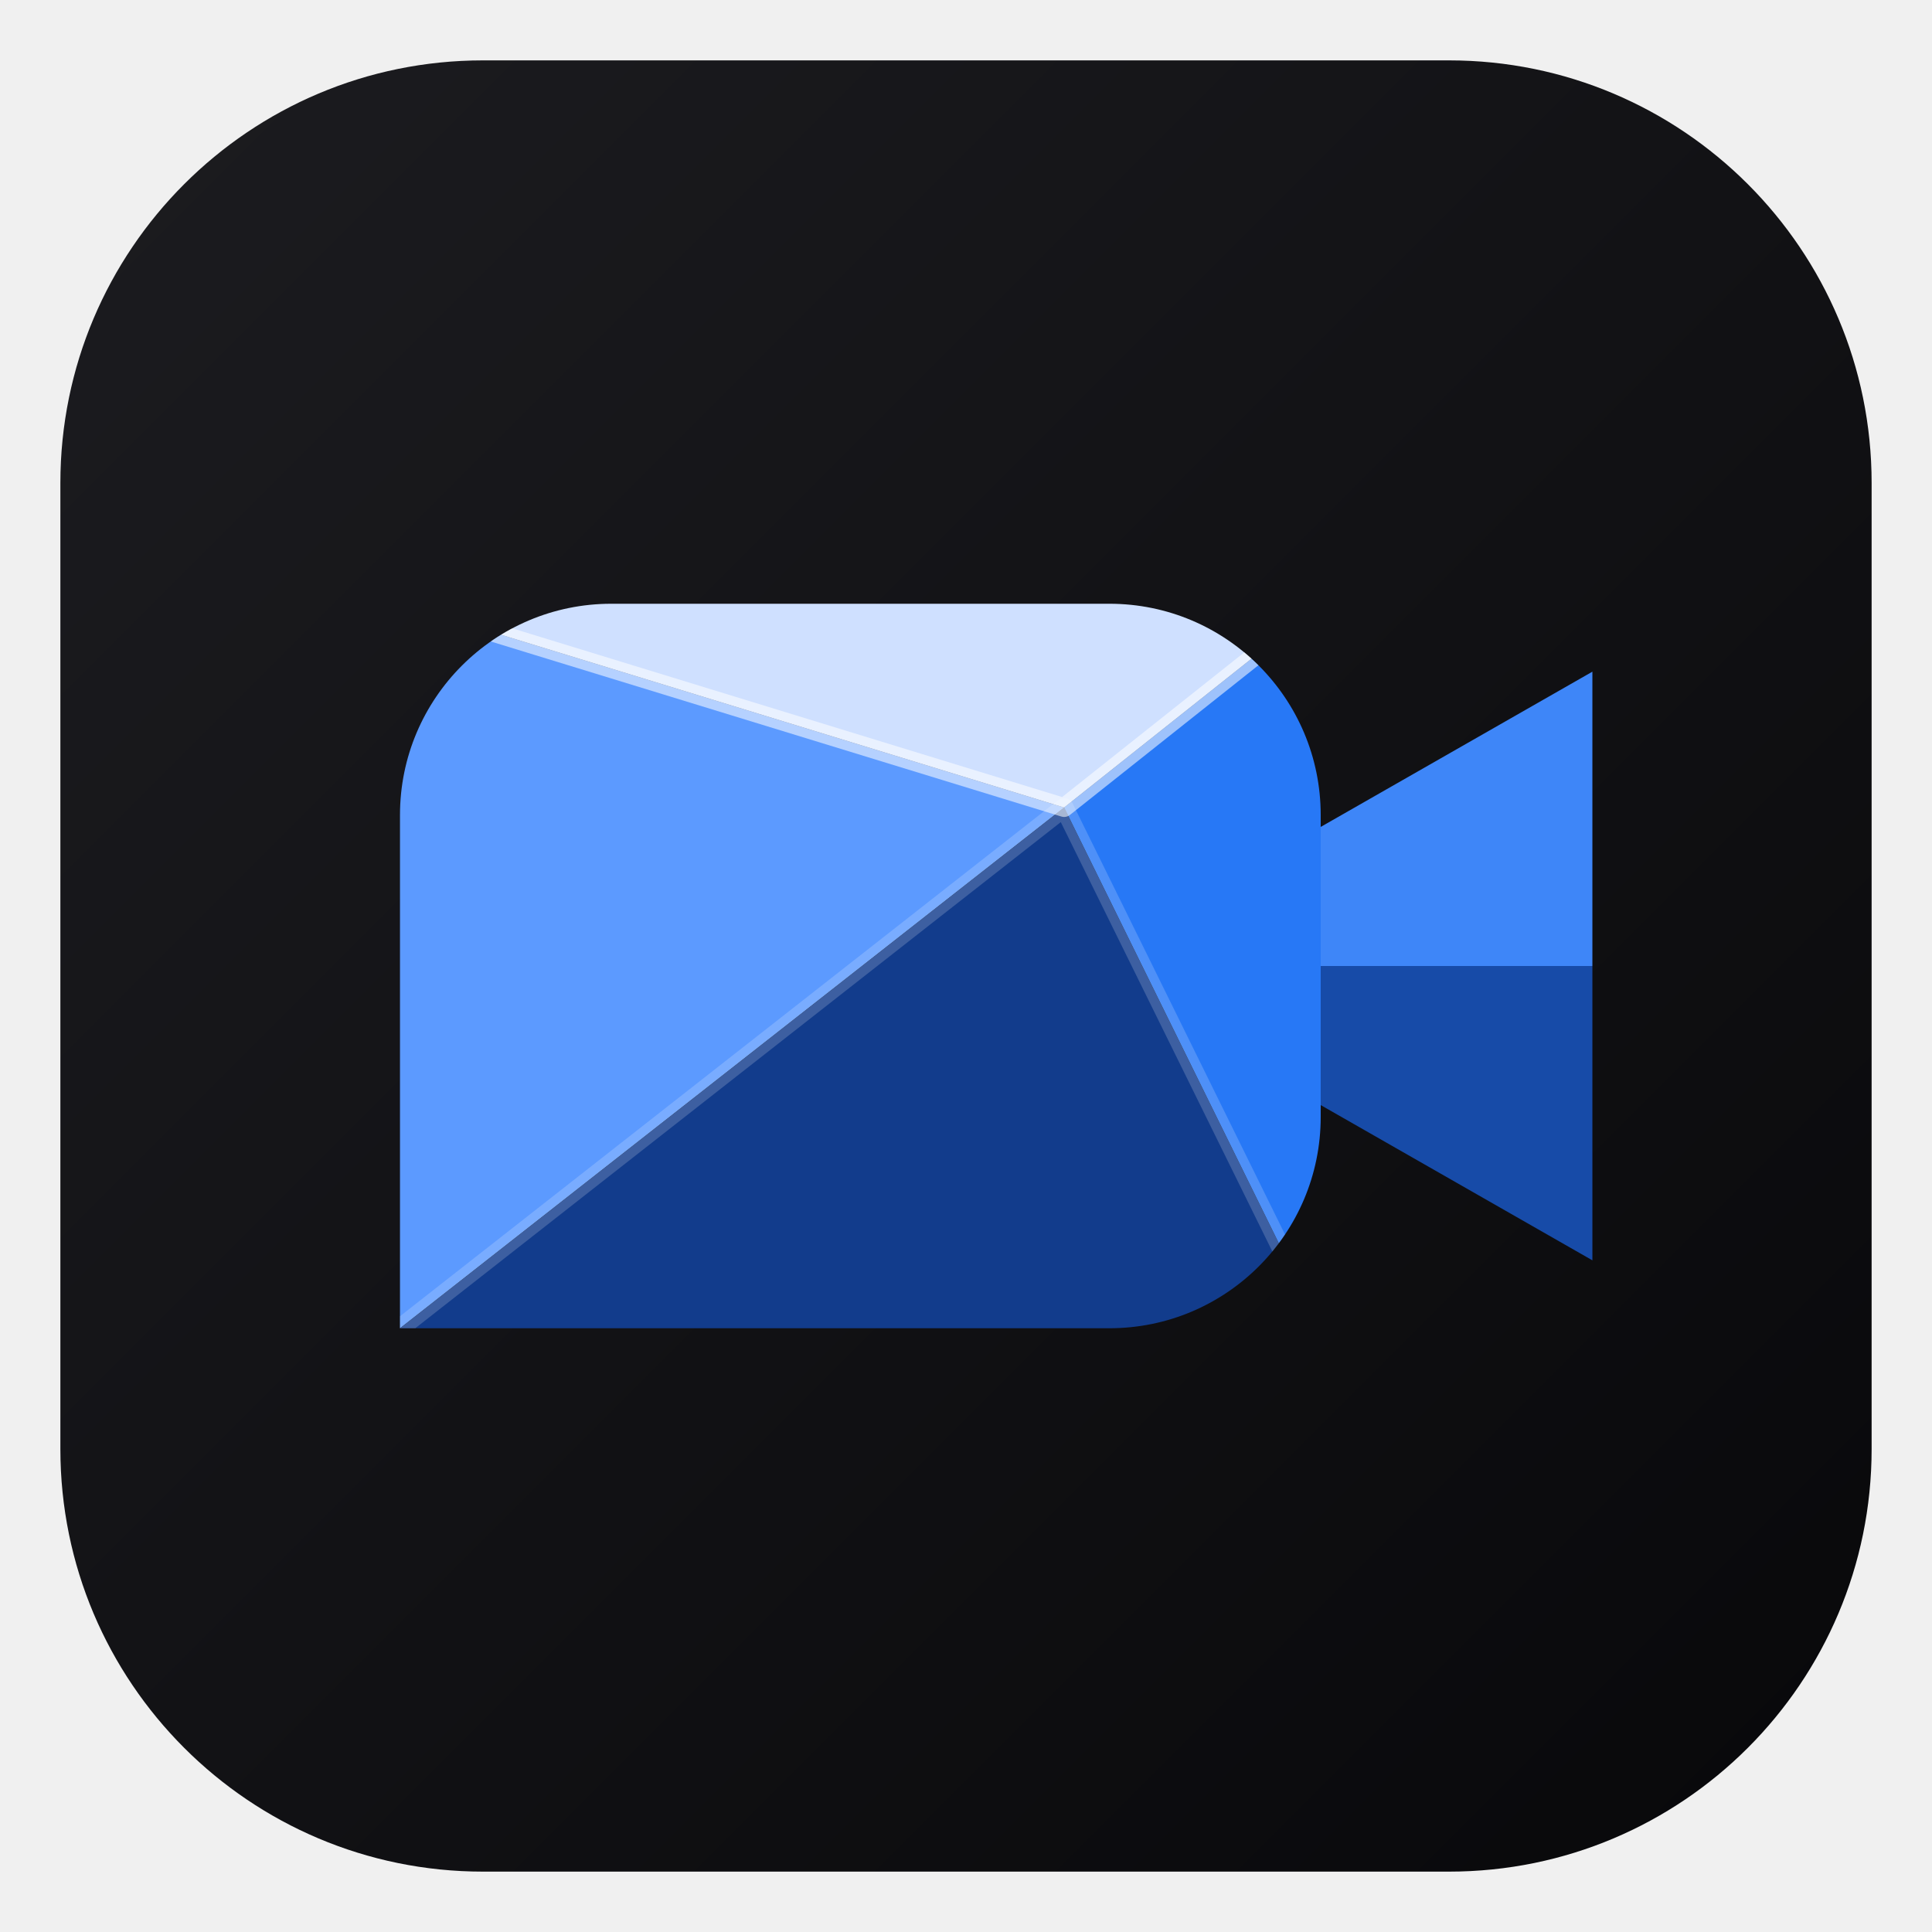
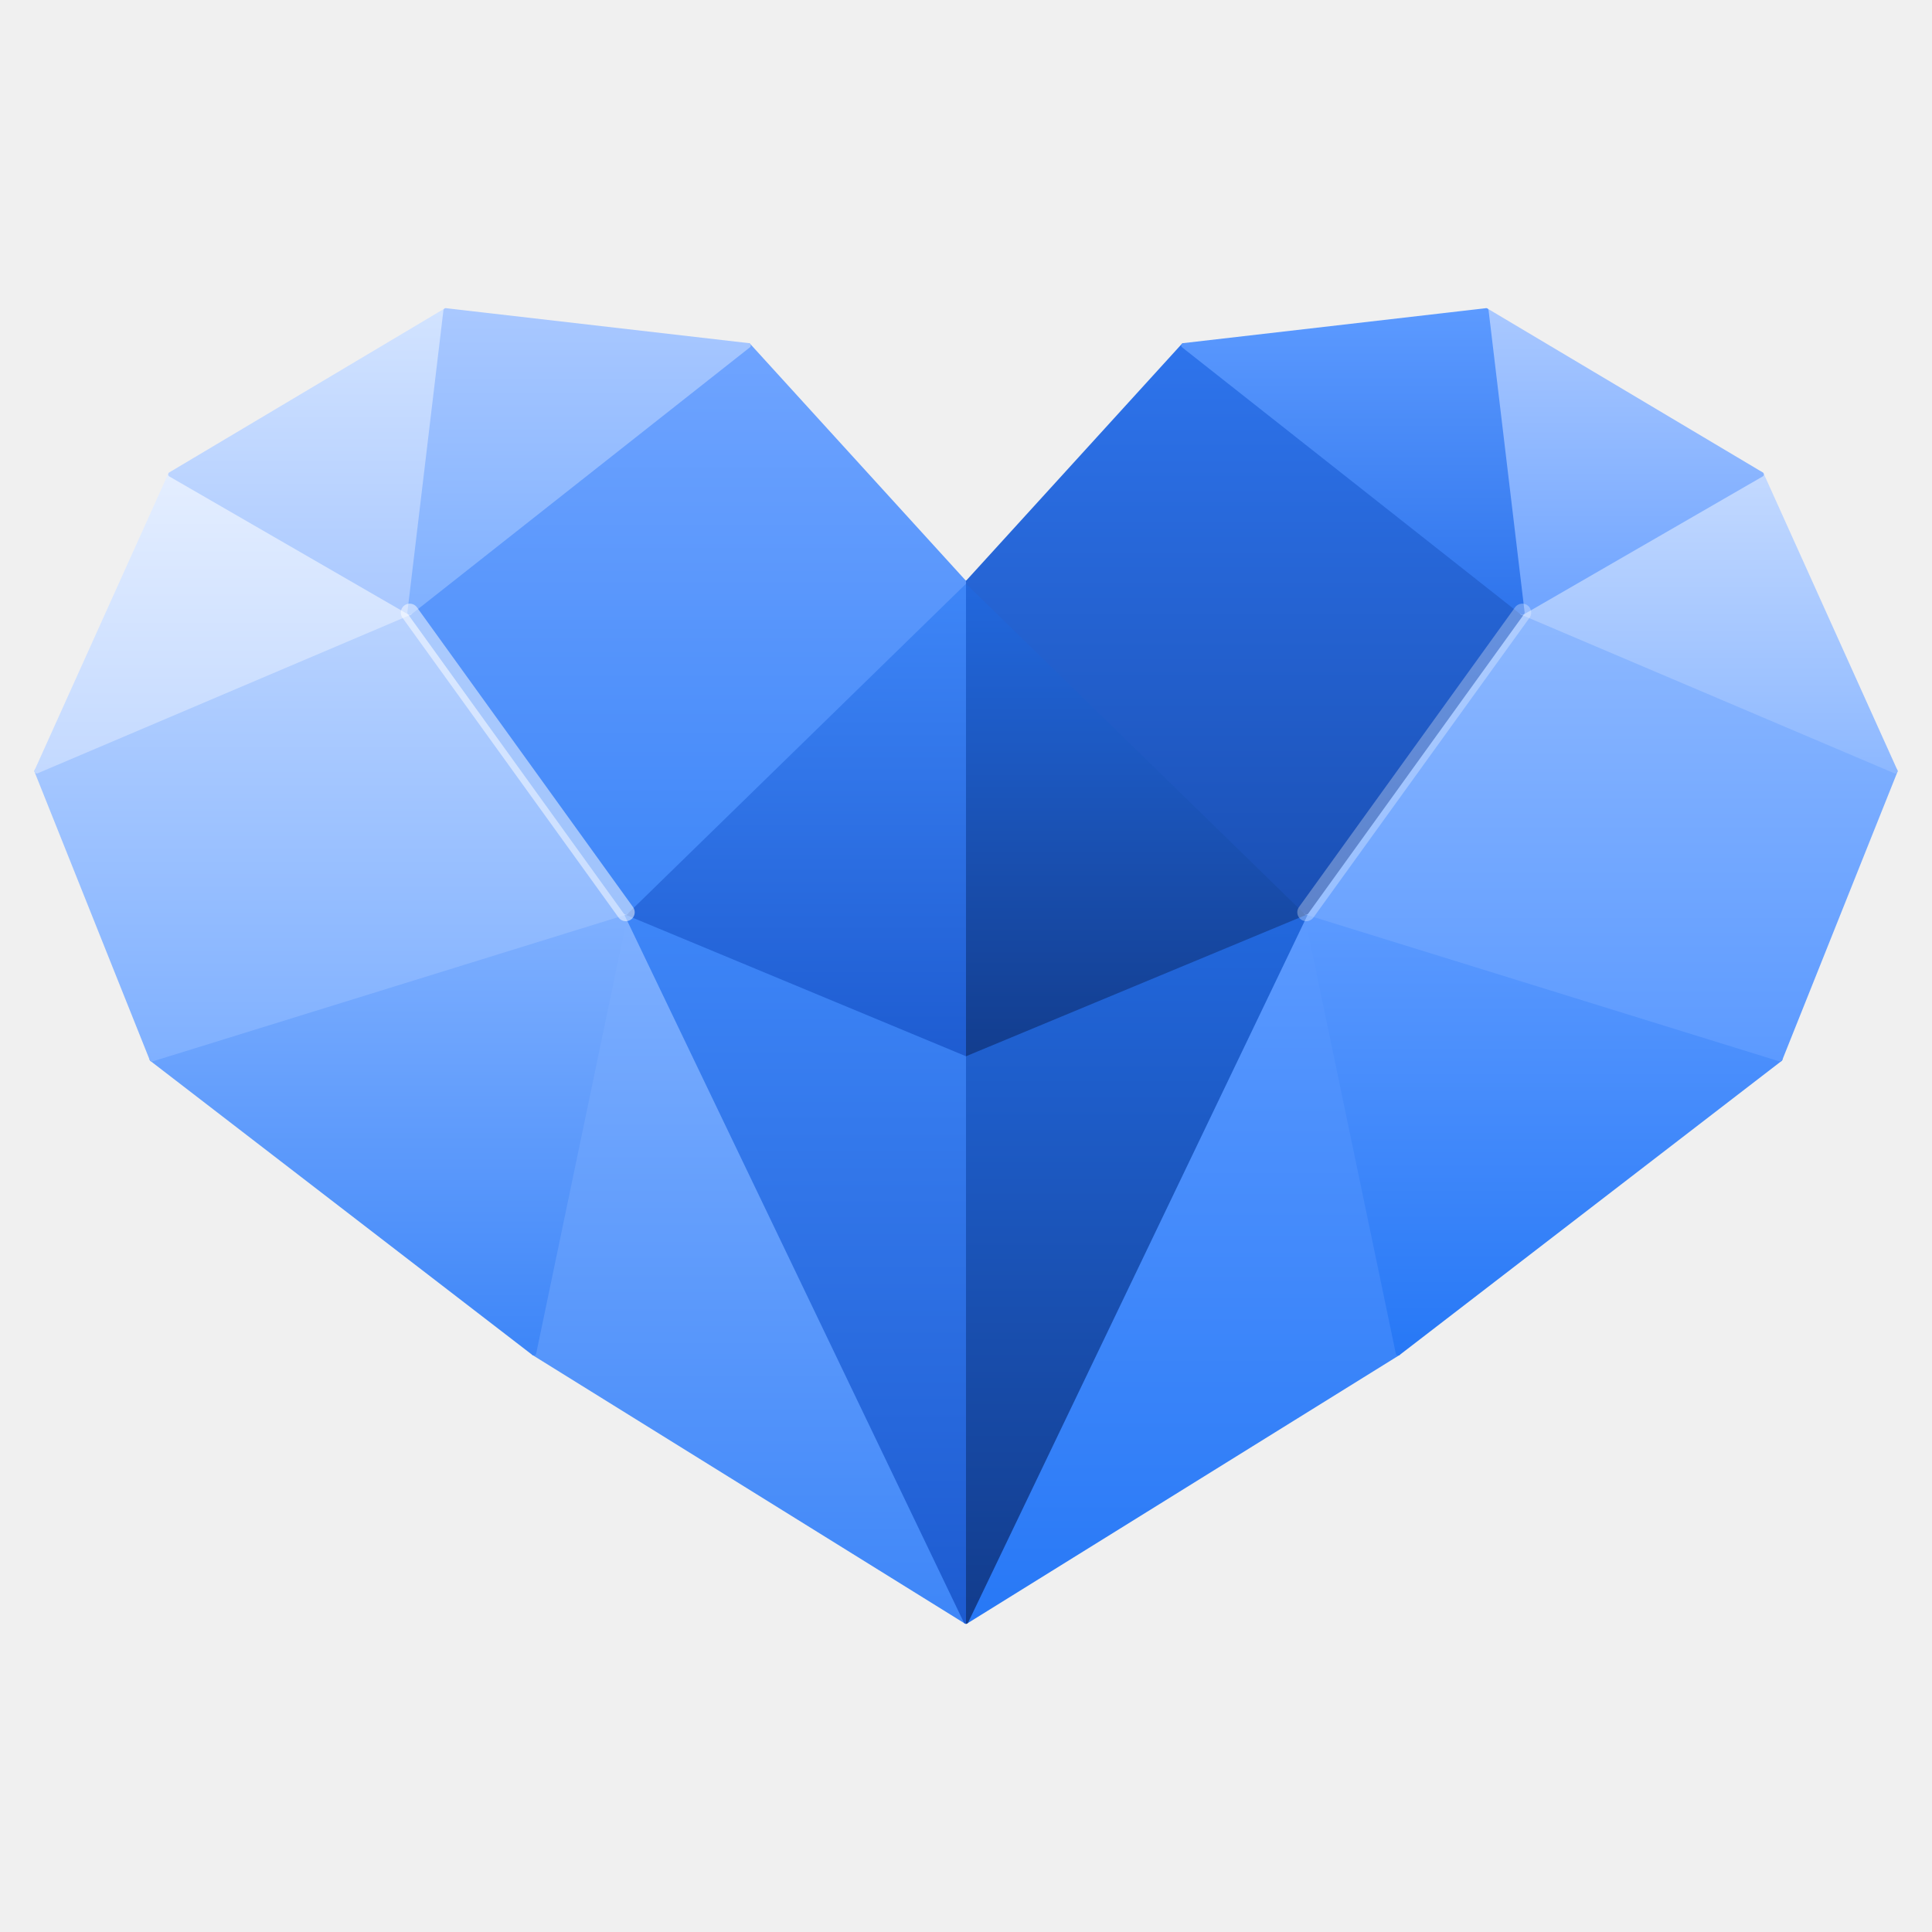
<svg xmlns="http://www.w3.org/2000/svg" viewBox="0 0 512 512">
-   <defs>
-     <linearGradient id="tile" x1="0" y1="0" x2="1" y2="1">
-       <stop offset="0" stop-color="#1C1C20" />
-       <stop offset="1" stop-color="#08080A" />
-     </linearGradient>
-   </defs>
-   <rect x="16" y="16" width="480" height="480" rx="112" fill="url(#tile)" />
-   <g transform="translate(14 0)">
-     <path d="M324 226 L408 178 V256 H324 Z" fill="#3E86F8" />
-     <path d="M324 256 H408 V334 L324 286 Z" fill="#174BA8" />
+   <g transform="translate(256 256) scale(1.46) translate(-256 -264)">
    <defs>
-       <clipPath id="bodya">
-         <path d="M148 160 H280 A56 56 0 0 1 336 216 V296 A56 56 0 0 1 280 352 H92 V216 A56 56 0 0 1 148 160Z" />
+       <linearGradient id="v6lg0" gradientUnits="userSpaceOnUse" x1="0" y1="-119.19" x2="0" y2="0.00">
+         <stop offset="0" stop-color="#7FB0FF" />
+         <stop offset="1" stop-color="#3E86F8" />
+       </linearGradient>
+       <linearGradient id="v6lg1" gradientUnits="userSpaceOnUse" x1="0" y1="-119.19" x2="0" y2="-45.10">
+         <stop offset="0" stop-color="#7FB0FF" />
+         <stop offset="1" stop-color="#3E86F8" />
+       </linearGradient>
+       <linearGradient id="v6lg2" gradientUnits="userSpaceOnUse" x1="0" y1="-119.19" x2="0" y2="0.00">
+         <stop offset="0" stop-color="#3E86F8" />
+         <stop offset="1" stop-color="#1D5BD0" />
+       </linearGradient>
+       <linearGradient id="v6lg3" gradientUnits="userSpaceOnUse" x1="0" y1="-174.65" x2="0" y2="-93.01">
+         <stop offset="0" stop-color="#3E86F8" />
+         <stop offset="1" stop-color="#1D5BD0" />
+       </linearGradient>
+       <linearGradient id="v6lg4" gradientUnits="userSpaceOnUse" x1="0" y1="-169.56" x2="0" y2="-94.51">
+         <stop offset="0" stop-color="#B9D3FF" />
+         <stop offset="1" stop-color="#7FB0FF" />
+       </linearGradient>
+       <linearGradient id="v6lg5" gradientUnits="userSpaceOnUse" x1="0" y1="-214.45" x2="0" y2="-119.19">
+         <stop offset="0" stop-color="#6FA4FF" />
+         <stop offset="1" stop-color="#3E86F8" />
+       </linearGradient>
+       <linearGradient id="v6lg6" gradientUnits="userSpaceOnUse" x1="0" y1="-192.78" x2="0" y2="-142.92">
+         <stop offset="0" stop-color="#E4EEFF" />
+         <stop offset="1" stop-color="#C3D9FF" />
+       </linearGradient>
+       <linearGradient id="v6lg7" gradientUnits="userSpaceOnUse" x1="0" y1="-220.32" x2="0" y2="-169.56">
+         <stop offset="0" stop-color="#D2E3FF" />
+         <stop offset="1" stop-color="#A9C8FF" />
+       </linearGradient>
+       <linearGradient id="v6lg8" gradientUnits="userSpaceOnUse" x1="0" y1="-220.32" x2="0" y2="-169.56">
+         <stop offset="0" stop-color="#A9C8FF" />
+         <stop offset="1" stop-color="#7FB0FF" />
+       </linearGradient>
+       <linearGradient id="v6rg0" gradientUnits="userSpaceOnUse" x1="0" y1="-119.19" x2="0" y2="0.00">
+         <stop offset="0" stop-color="#5C9AFF" />
+         <stop offset="1" stop-color="#2778F6" />
+       </linearGradient>
+       <linearGradient id="v6rg1" gradientUnits="userSpaceOnUse" x1="0" y1="-119.19" x2="0" y2="-45.10">
+         <stop offset="0" stop-color="#5C9AFF" />
+         <stop offset="1" stop-color="#2778F6" />
+       </linearGradient>
+       <linearGradient id="v6rg2" gradientUnits="userSpaceOnUse" x1="0" y1="-119.19" x2="0" y2="0.00">
+         <stop offset="0" stop-color="#2268DE" />
+         <stop offset="1" stop-color="#123C8C" />
+       </linearGradient>
+       <linearGradient id="v6rg3" gradientUnits="userSpaceOnUse" x1="0" y1="-174.65" x2="0" y2="-93.01">
+         <stop offset="0" stop-color="#2268DE" />
+         <stop offset="1" stop-color="#123C8C" />
+       </linearGradient>
+       <linearGradient id="v6rg4" gradientUnits="userSpaceOnUse" x1="0" y1="-169.56" x2="0" y2="-94.51">
+         <stop offset="0" stop-color="#8DB8FF" />
+         <stop offset="1" stop-color="#5C9AFF" />
+       </linearGradient>
+       <linearGradient id="v6rg5" gradientUnits="userSpaceOnUse" x1="0" y1="-214.45" x2="0" y2="-119.19">
+         <stop offset="0" stop-color="#2E74EC" />
+         <stop offset="1" stop-color="#1A4FB4" />
+       </linearGradient>
+       <linearGradient id="v6rg6" gradientUnits="userSpaceOnUse" x1="0" y1="-192.78" x2="0" y2="-142.92">
+         <stop offset="0" stop-color="#C3D9FF" />
+         <stop offset="1" stop-color="#8DB8FF" />
+       </linearGradient>
+       <linearGradient id="v6rg7" gradientUnits="userSpaceOnUse" x1="0" y1="-220.32" x2="0" y2="-169.56">
+         <stop offset="0" stop-color="#A9C8FF" />
+         <stop offset="1" stop-color="#6FA4FF" />
+       </linearGradient>
+       <linearGradient id="v6rg8" gradientUnits="userSpaceOnUse" x1="0" y1="-220.32" x2="0" y2="-169.56">
+         <stop offset="0" stop-color="#5C9AFF" />
+         <stop offset="1" stop-color="#2E74EC" />
+       </linearGradient>
+       <clipPath id="v6L">
+         <rect x="-2000" y="-2000" width="2000.00" height="4000" />
+       </clipPath>
+       <clipPath id="v6R">
+         <rect x="0.00" y="-2000" width="2000" height="4000" />
      </clipPath>
    </defs>
-     <g clip-path="url(#bodya)">
-       <path d="M92 160 H336 L268 214 Z" fill="#CFE0FF" />
-       <path d="M92 352 V160 L268 214 Z" fill="#5C9AFF" />
-       <path d="M336 160 V352 L268 214 Z" fill="#2778F6" />
-       <path d="M336 352 H92 L268 214 Z" fill="#123C8C" />
-       <path d="M92 160 L268 214 M336 160 L268 214" stroke="#fff" stroke-opacity=".55" stroke-width="5" stroke-linecap="round" />
-       <path d="M92 352 L268 214 M336 352 L268 214" stroke="#fff" stroke-opacity=".18" stroke-width="5" stroke-linecap="round" />
+     <g transform="translate(256 264) scale(1.08) translate(0.00 110.16)">
+       <g clip-path="url(#v6L)">
+         <path d="M0.00 0.00 L5.81 -93.01 L-0.32 -174.65 L-36.57 -214.45 L-87.43 -220.32 L-133.69 -192.78 L-156.17 -142.92 L-136.82 -94.51 L-72.63 -45.10 Z" fill="#3E86F8" />
+         <path d="M0.00 0.00 L-72.63 -45.10 L-57.18 -119.19 Z" fill="url(#v6lg0)" stroke="url(#v6lg0)" stroke-width=".8" stroke-linejoin="round" />
+         <path d="M-72.63 -45.10 L-136.82 -94.51 L-57.18 -119.19 Z" fill="url(#v6lg1)" stroke="url(#v6lg1)" stroke-width=".8" stroke-linejoin="round" />
+         <path d="M0.00 0.00 L-57.18 -119.19 L5.81 -93.01 Z" fill="url(#v6lg2)" stroke="url(#v6lg2)" stroke-width=".8" stroke-linejoin="round" />
+         <path d="M5.81 -93.01 L-57.18 -119.19 L-0.32 -174.65 Z" fill="url(#v6lg3)" stroke="url(#v6lg3)" stroke-width=".8" stroke-linejoin="round" />
+         <path d="M-57.18 -119.19 L-136.82 -94.51 L-156.17 -142.92 L-93.49 -169.56 Z" fill="url(#v6lg4)" stroke="url(#v6lg4)" stroke-width=".8" stroke-linejoin="round" />
+         <path d="M-57.18 -119.19 L-93.49 -169.56 L-36.57 -214.45 L-0.32 -174.65 Z" fill="url(#v6lg5)" stroke="url(#v6lg5)" stroke-width=".8" stroke-linejoin="round" />
+         <path d="M-93.49 -169.56 L-156.17 -142.92 L-133.69 -192.78 Z" fill="url(#v6lg6)" stroke="url(#v6lg6)" stroke-width=".8" stroke-linejoin="round" />
+         <path d="M-93.49 -169.56 L-133.69 -192.78 L-87.43 -220.32 Z" fill="url(#v6lg7)" stroke="url(#v6lg7)" stroke-width=".8" stroke-linejoin="round" />
+         <path d="M-93.49 -169.56 L-87.43 -220.32 L-36.57 -214.45 Z" fill="url(#v6lg8)" stroke="url(#v6lg8)" stroke-width=".8" stroke-linejoin="round" />
+         <path d="M-57.18 -119.19 L-93.49 -169.56" stroke="#fff" stroke-opacity="0.5" stroke-width="3" stroke-linecap="round" />
+       </g>
+       <g clip-path="url(#v6R)">
+         <path d="M0.00 0.00 L-5.81 -93.01 L0.32 -174.65 L36.57 -214.45 L87.43 -220.32 L133.69 -192.78 L156.17 -142.92 L136.82 -94.51 L72.63 -45.10 Z" fill="#1D5BD0" />
+         <path d="M0.00 0.00 L72.63 -45.10 L57.18 -119.19 Z" fill="url(#v6rg0)" stroke="url(#v6rg0)" stroke-width=".8" stroke-linejoin="round" />
+         <path d="M72.63 -45.10 L136.82 -94.51 L57.18 -119.19 Z" fill="url(#v6rg1)" stroke="url(#v6rg1)" stroke-width=".8" stroke-linejoin="round" />
+         <path d="M0.00 0.00 L57.18 -119.19 L-5.81 -93.01 Z" fill="url(#v6rg2)" stroke="url(#v6rg2)" stroke-width=".8" stroke-linejoin="round" />
+         <path d="M-5.81 -93.01 L57.18 -119.19 L0.32 -174.65 Z" fill="url(#v6rg3)" stroke="url(#v6rg3)" stroke-width=".8" stroke-linejoin="round" />
+         <path d="M57.18 -119.19 L136.82 -94.51 L156.17 -142.92 L93.49 -169.56 Z" fill="url(#v6rg4)" stroke="url(#v6rg4)" stroke-width=".8" stroke-linejoin="round" />
+         <path d="M57.18 -119.19 L93.49 -169.56 L36.57 -214.45 L0.32 -174.65 Z" fill="url(#v6rg5)" stroke="url(#v6rg5)" stroke-width=".8" stroke-linejoin="round" />
+         <path d="M93.49 -169.56 L156.17 -142.92 L133.69 -192.78 Z" fill="url(#v6rg6)" stroke="url(#v6rg6)" stroke-width=".8" stroke-linejoin="round" />
+         <path d="M93.49 -169.56 L133.69 -192.78 L87.43 -220.32 Z" fill="url(#v6rg7)" stroke="url(#v6rg7)" stroke-width=".8" stroke-linejoin="round" />
+         <path d="M93.49 -169.56 L87.43 -220.32 L36.57 -214.45 Z" fill="url(#v6rg8)" stroke="url(#v6rg8)" stroke-width=".8" stroke-linejoin="round" />
+         <path d="M57.18 -119.19 L93.49 -169.56" stroke="#fff" stroke-opacity="0.3" stroke-width="3" stroke-linecap="round" />
+       </g>
    </g>
  </g>
</svg>
